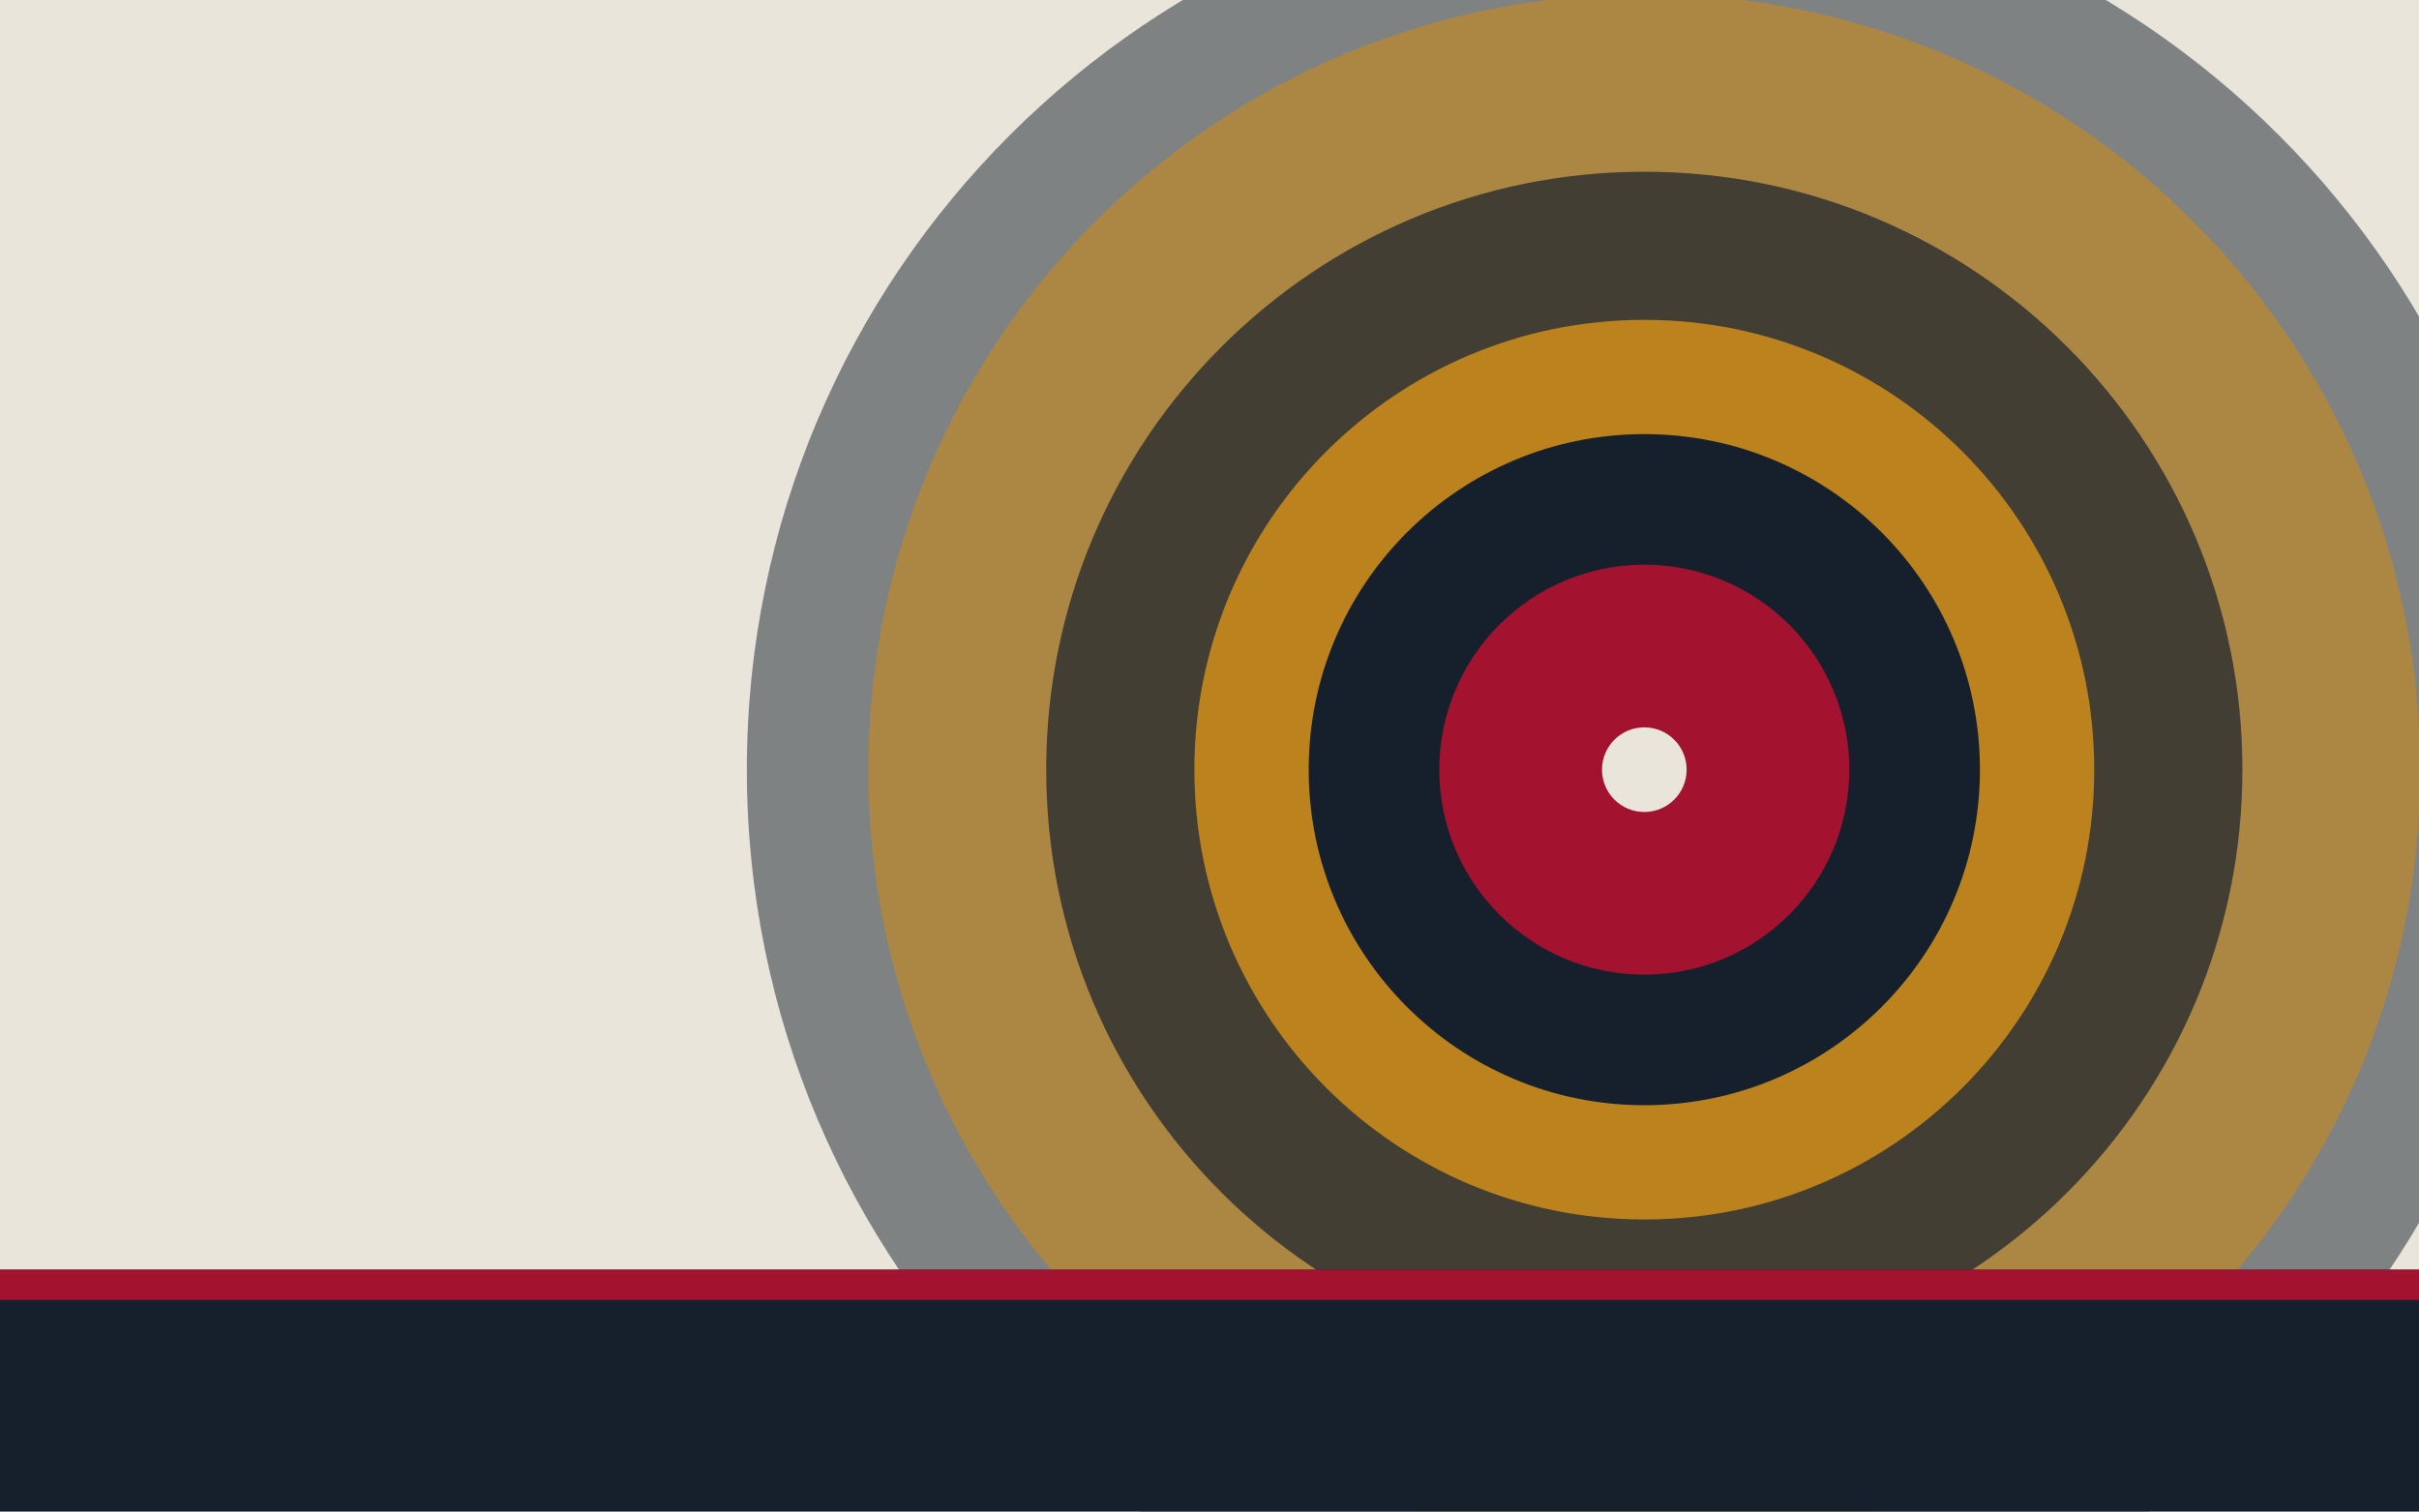
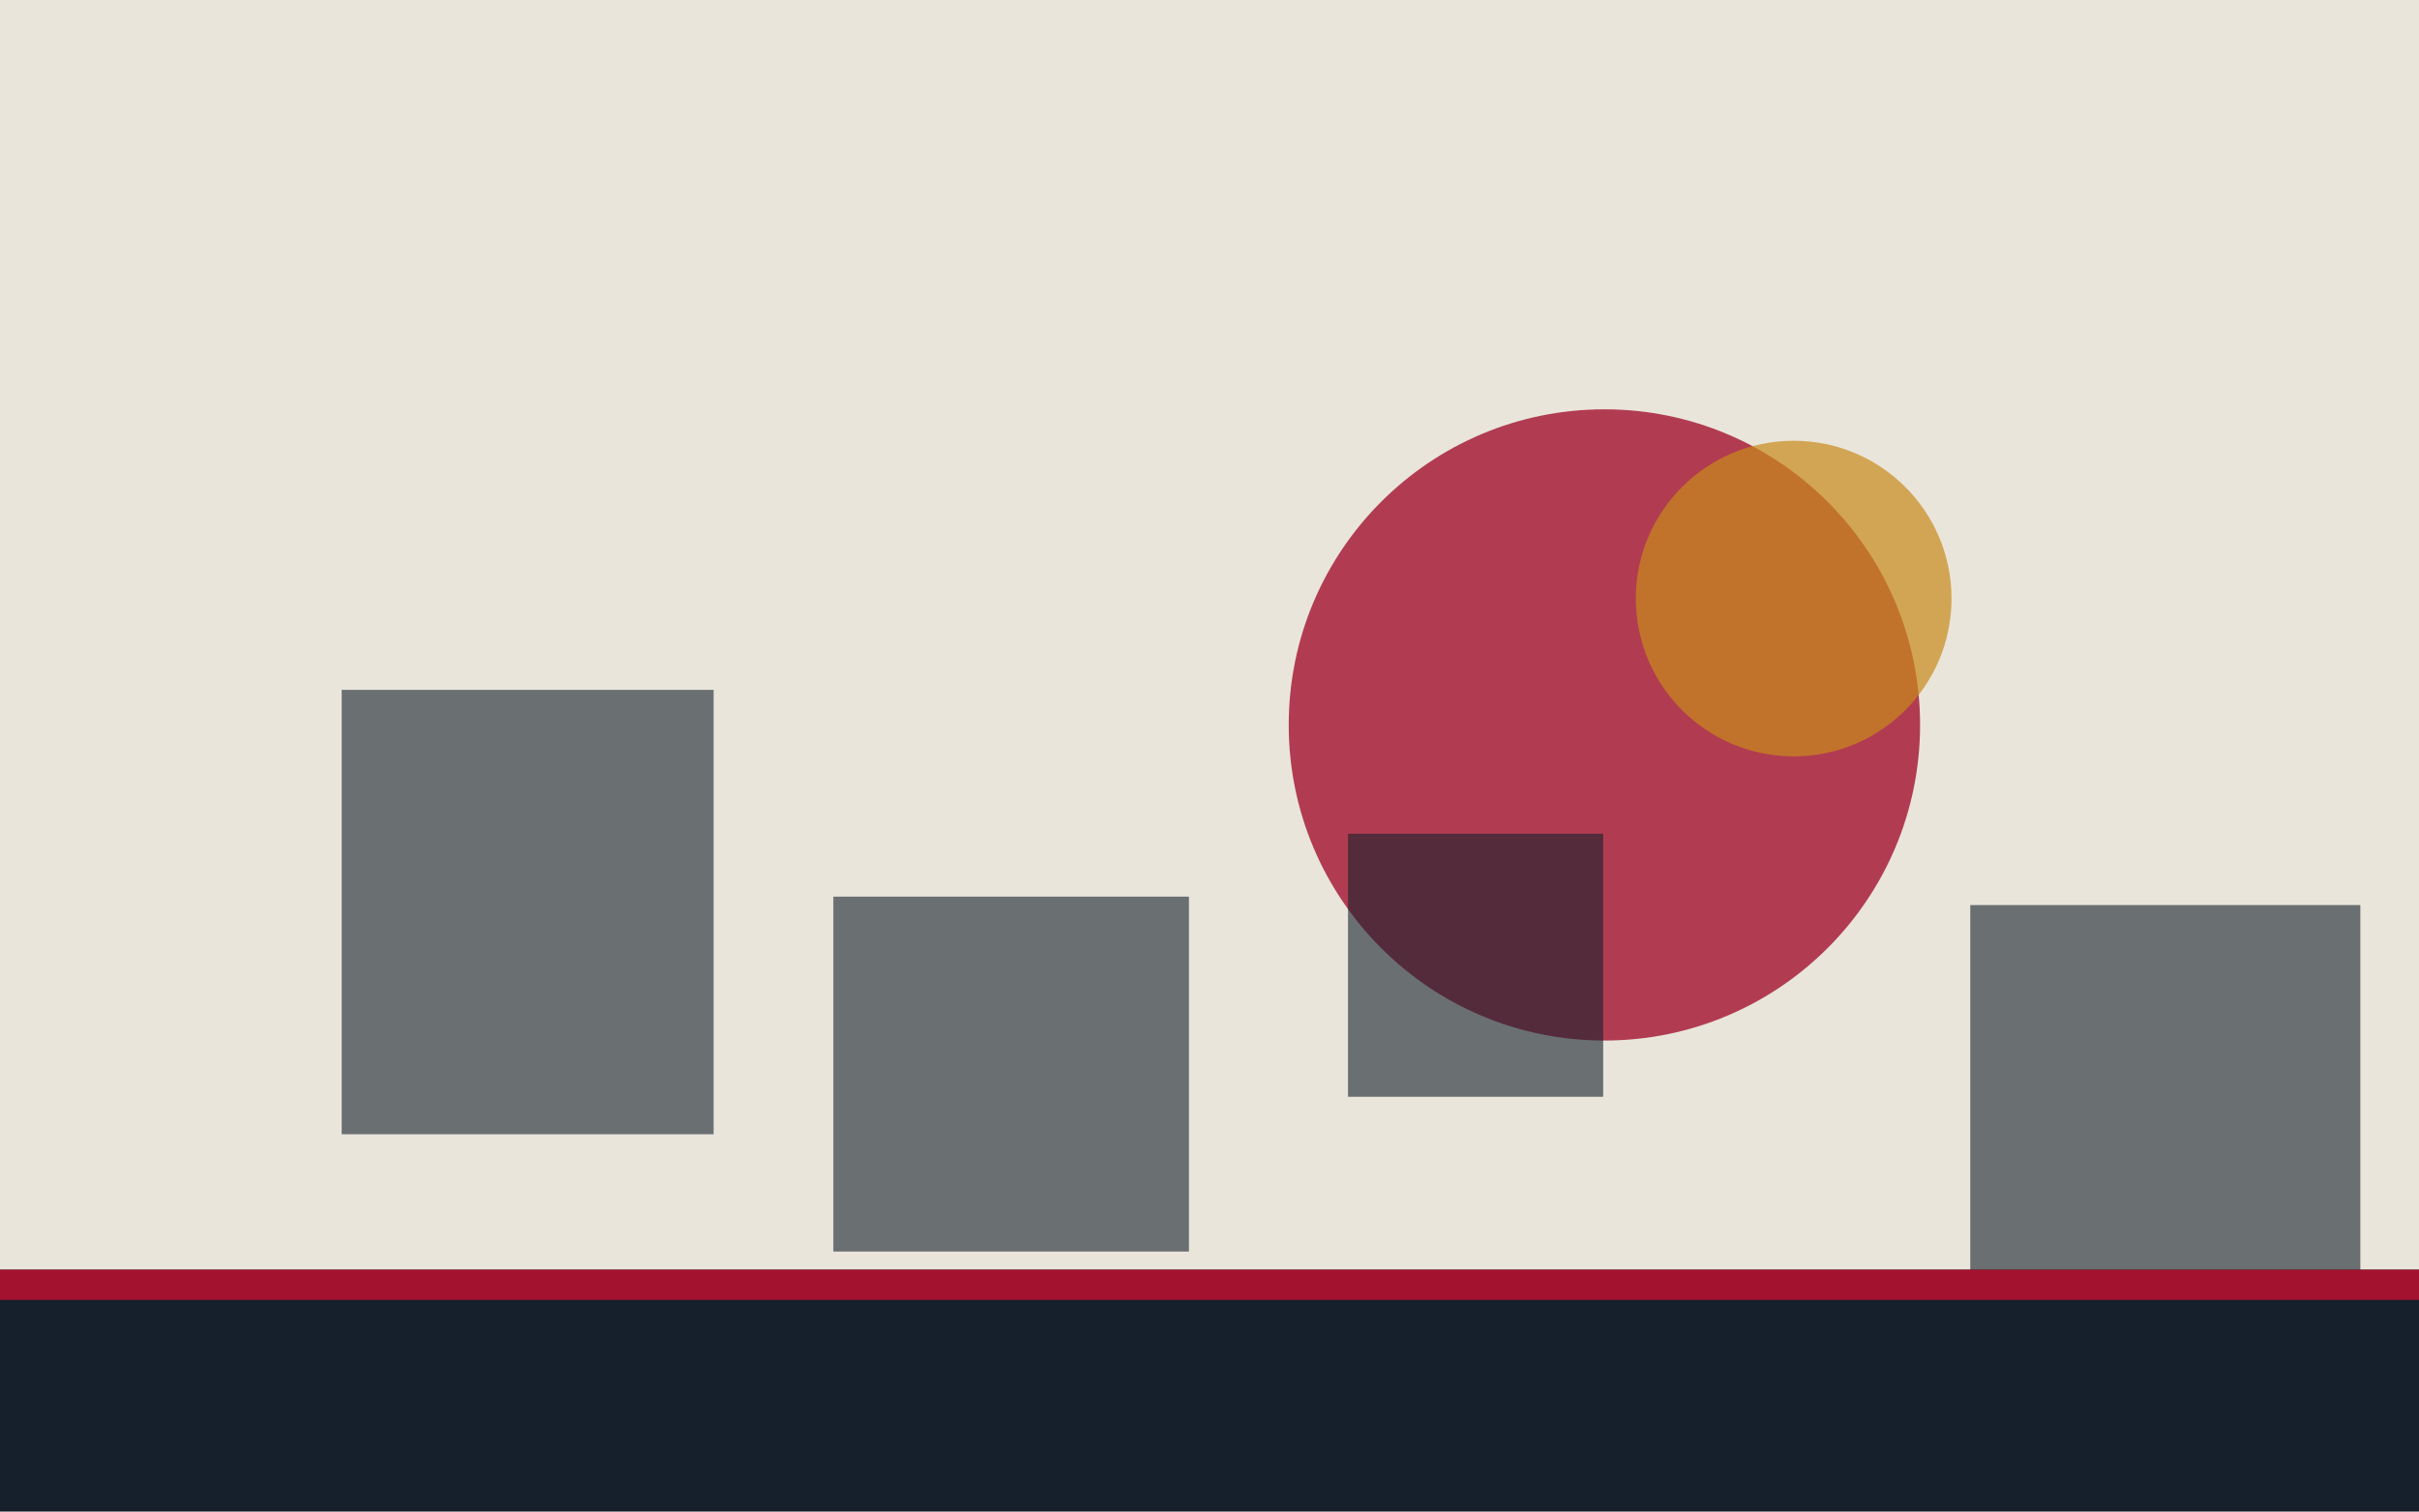
<svg xmlns="http://www.w3.org/2000/svg" viewBox="0 0 400 250" preserveAspectRatio="xMidYMid slice" role="img" aria-label="IEBC’s procurement troubles are a trust test">
  <rect width="400" height="250" fill="#e9e5db" />
-   <circle cx="271.9" cy="127.3" r="148.4" fill="#16202c" opacity="0.5" />
-   <circle cx="271.9" cy="127.3" r="128.3" fill="#c98a1b" opacity="0.6" />
-   <circle cx="271.9" cy="127.3" r="98.9" fill="#16202c" opacity="0.7" />
-   <circle cx="271.9" cy="127.3" r="74.4" fill="#c98a1b" opacity="0.9" />
-   <circle cx="271.9" cy="127.3" r="55.5" fill="#16202c" opacity="1.0" />
-   <circle cx="271.9" cy="127.3" r="33.9" fill="#a3122e" opacity="1.1" />
-   <circle cx="271.9" cy="127.3" r="7" fill="#e9e5db" />
+   <circle cx="265.3" cy="119.9" r="52.2" fill="#a3122e" opacity=".8" />
+   <circle cx="296.6" cy="99.0" r="26.1" fill="#c98a1b" opacity=".7" />
+   <rect x="56.5" y="114.1" width="61.5" height="73.5" fill="#16202c" opacity=".6" />
+   <rect x="137.8" y="148.3" width="58.8" height="58.7" fill="#16202c" opacity=".6" />
+   <rect x="222.9" y="137.9" width="42.2" height="43.5" fill="#16202c" opacity=".6" />
+   <rect x="325.8" y="149.7" width="64.5" height="72.7" fill="#16202c" opacity=".6" />
  <rect y="210" width="400" height="40" fill="#16202c" />
  <rect y="210" width="400" height="5" fill="#a3122e" />
</svg>
